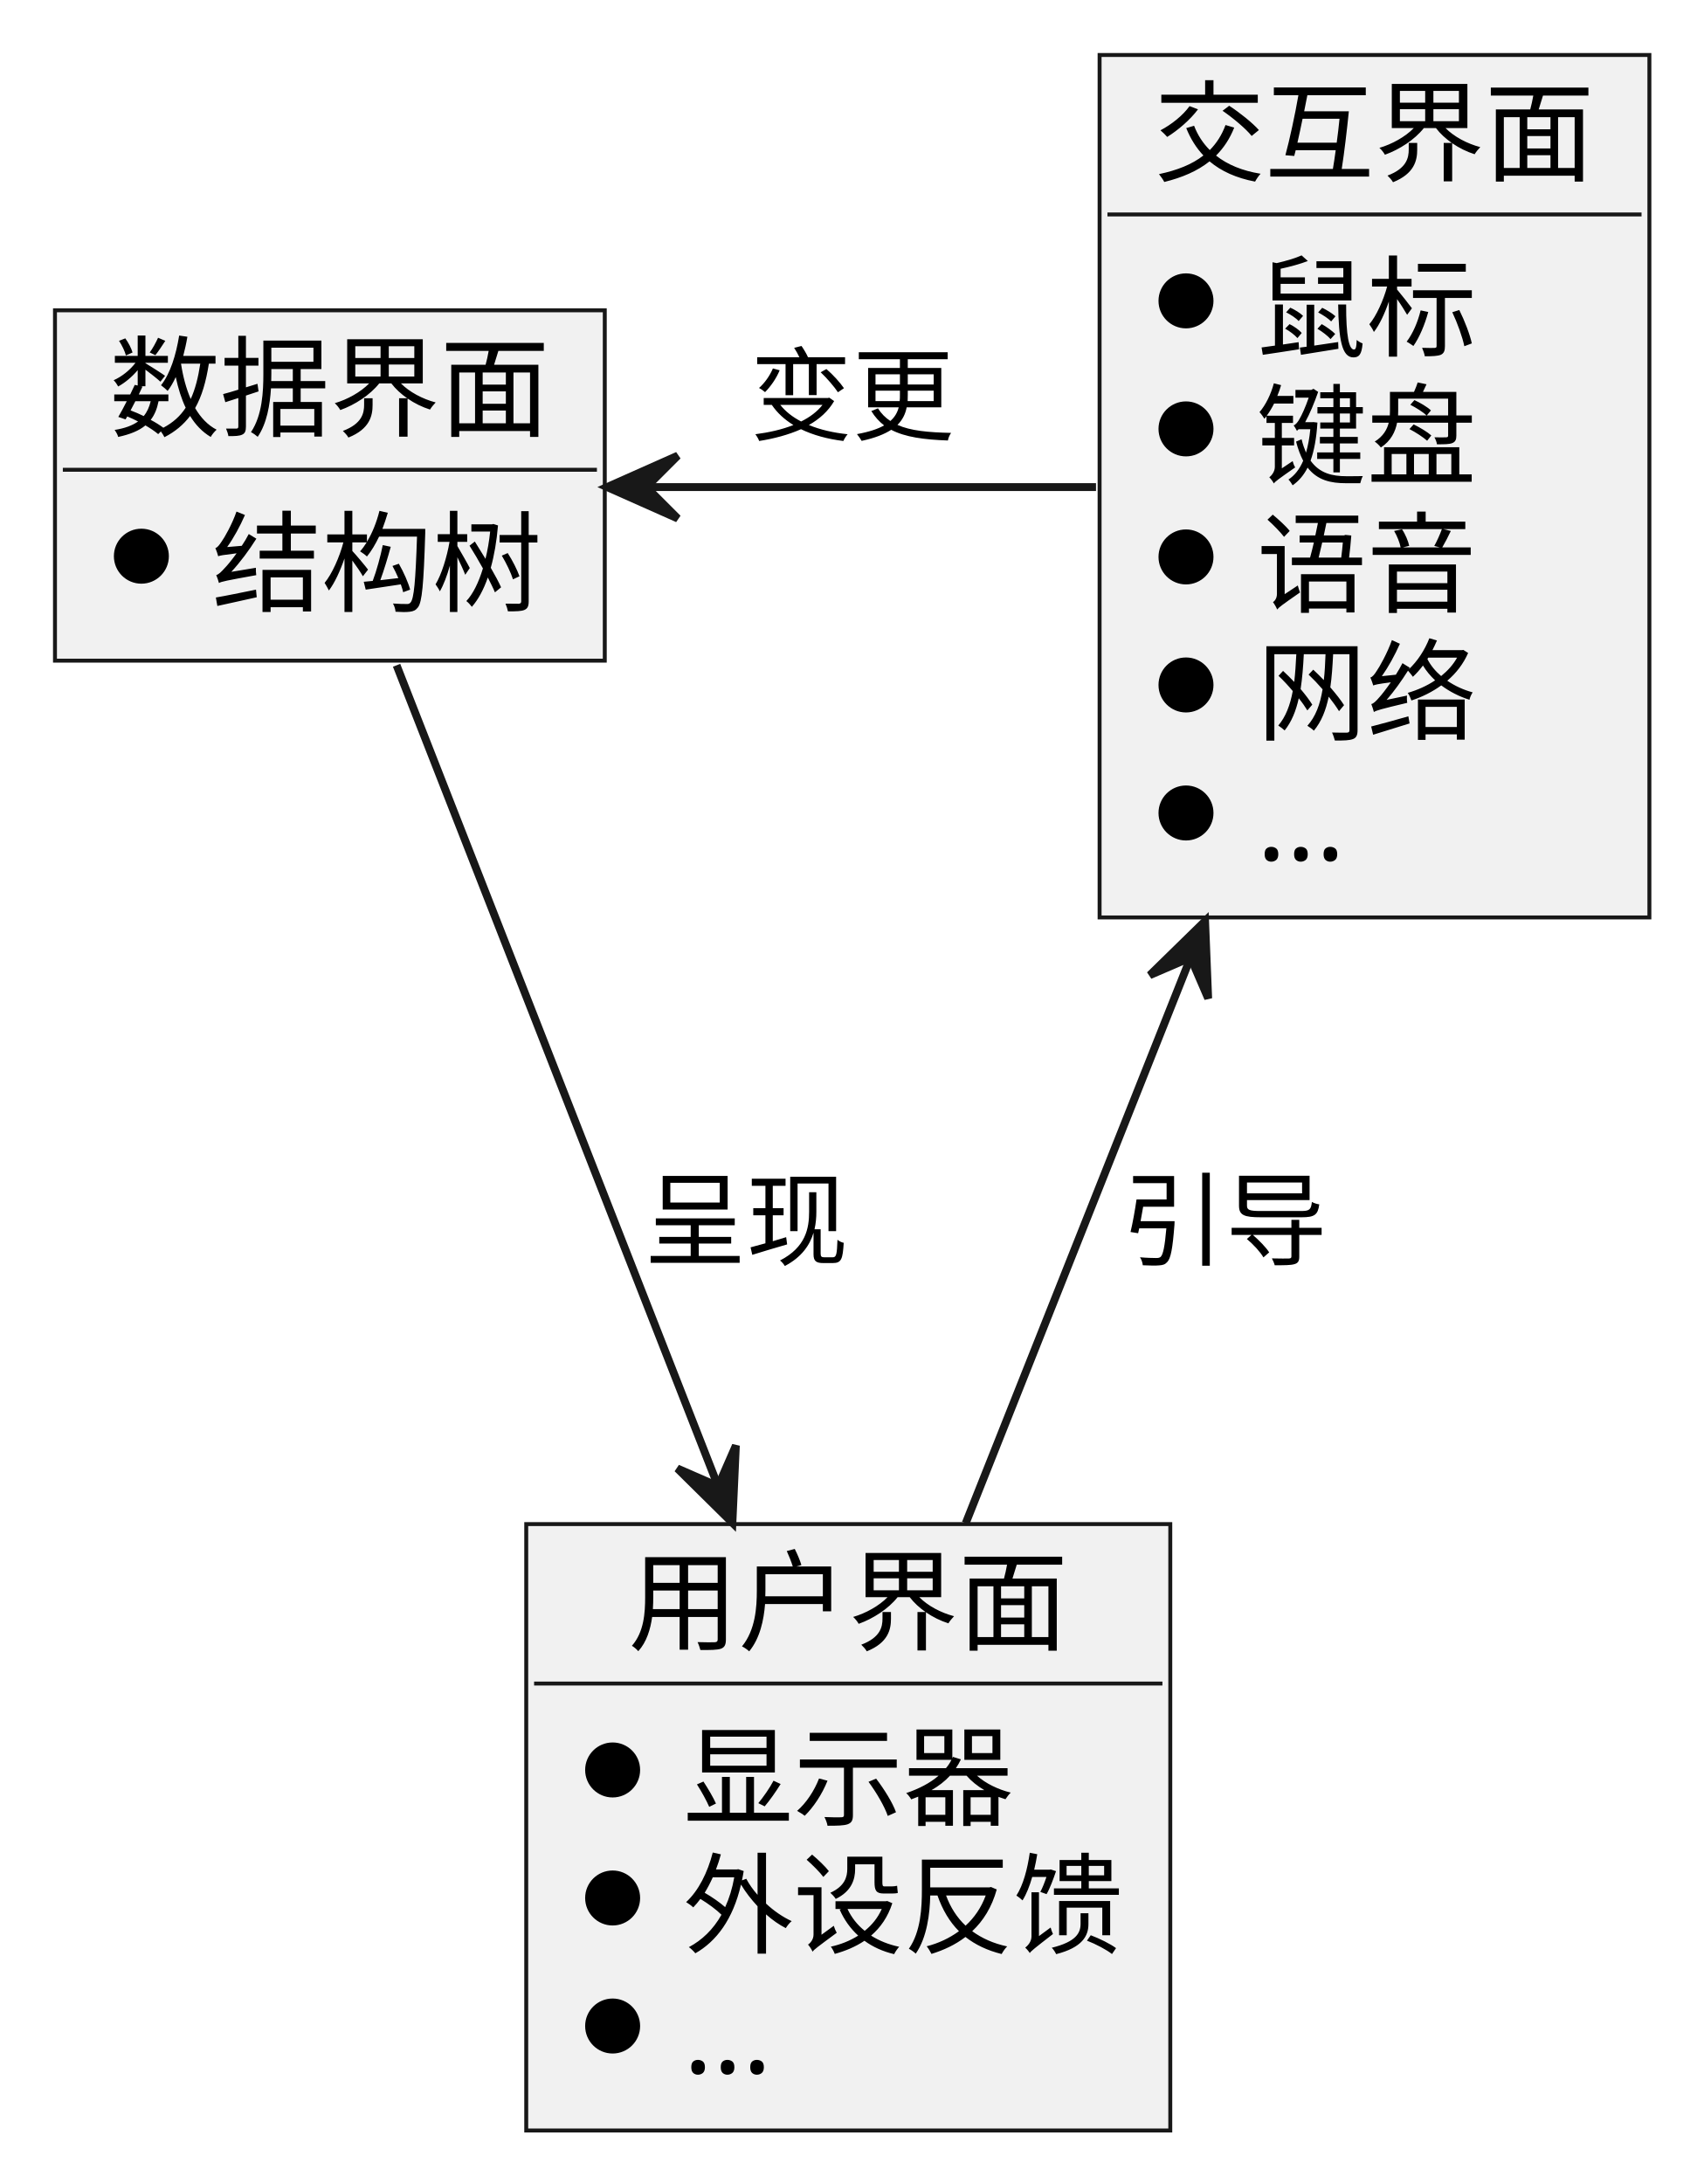
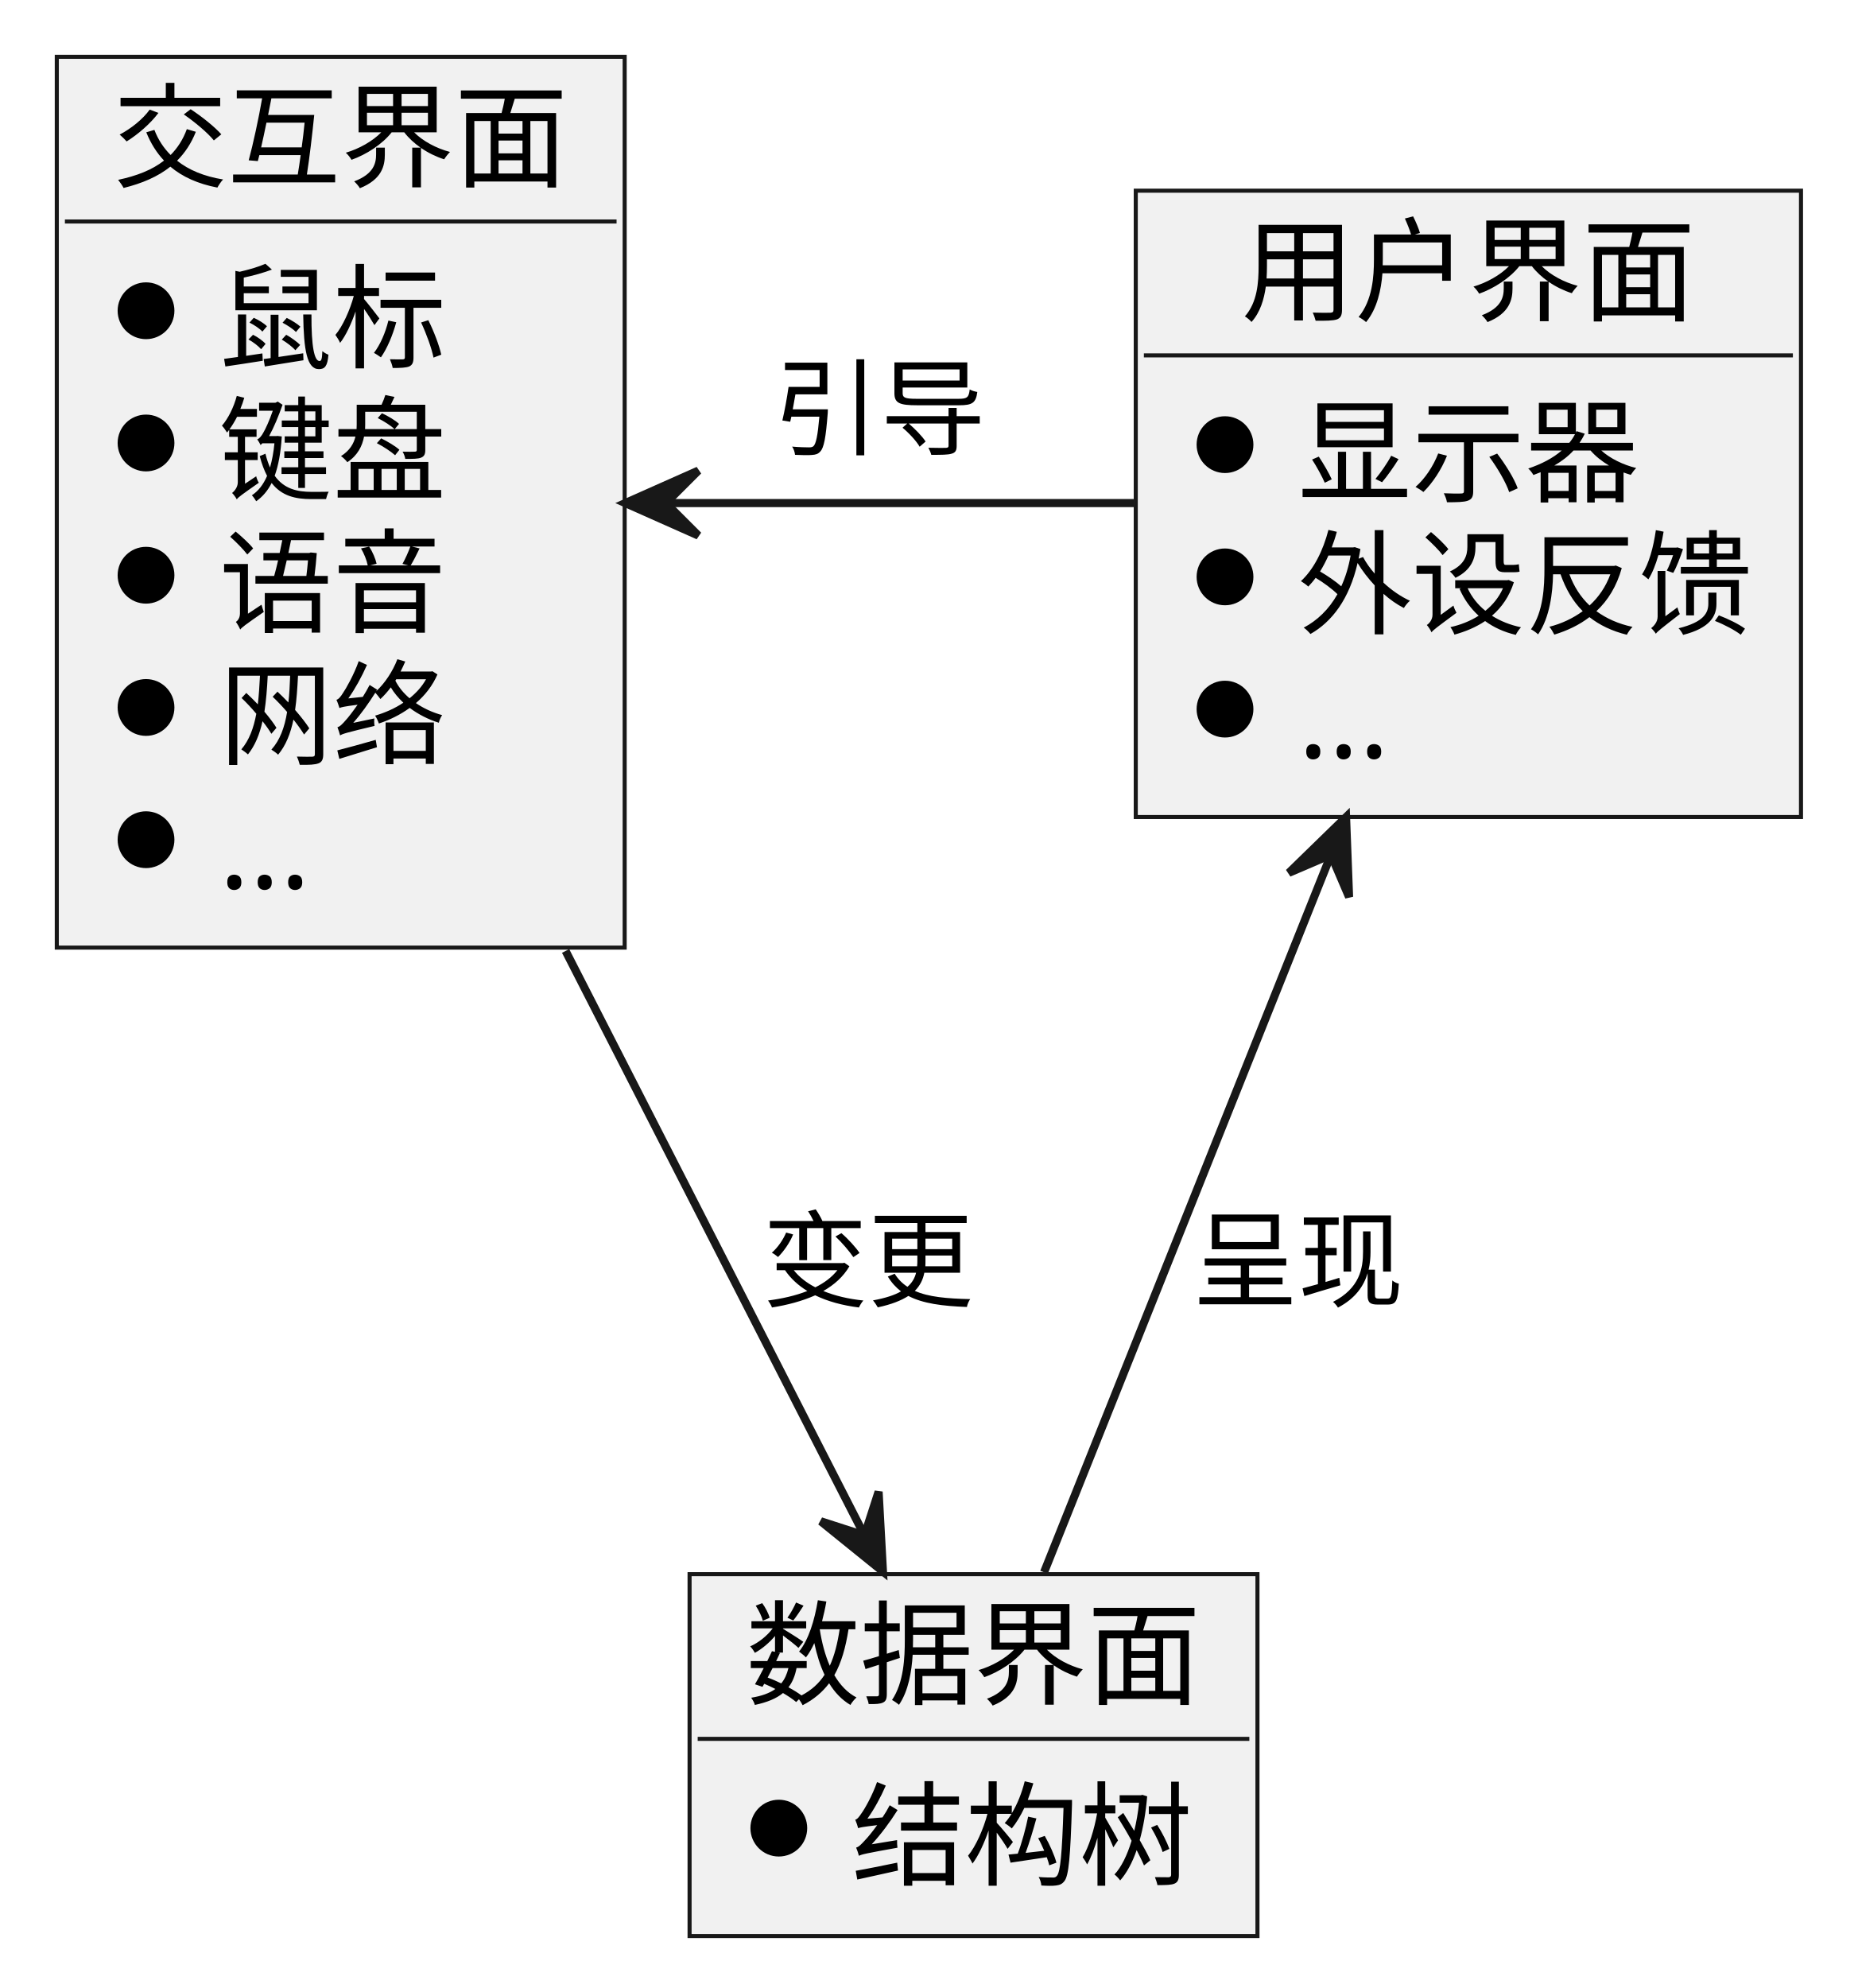
- <svg xmlns="http://www.w3.org/2000/svg" contentStyleType="text/css" height="278px" preserveAspectRatio="none" style="width:216px;height:278px;background:#FFFFFF;" version="1.1" viewBox="0 0 216 278" width="216px" zoomAndPan="magnify">
+ <svg xmlns="http://www.w3.org/2000/svg" contentStyleType="text/css" height="245px" preserveAspectRatio="none" style="width:229px;height:245px;background:#FFFFFF;" version="1.1" viewBox="0 0 229 245" width="229px" zoomAndPan="magnify">
  <defs />
  <g>
    <g id="elem_data_inf">
-       <rect fill="#F1F1F1" height="44.594" style="stroke:#181818;stroke-width:0.5;" width="70" x="7" y="39.5" />
-       <text fill="#000000" font-family="sans-serif" font-size="14" lengthAdjust="spacing" textLength="56" x="14" y="54.495">数据界面</text>
-       <line style="stroke:#181818;stroke-width:0.5;" x1="8" x2="76" y1="59.797" y2="59.797" />
-       <ellipse cx="18" cy="70.797" fill="#000000" rx="3" ry="3" style="stroke:#000000;stroke-width:1.0;" />
-       <text fill="#000000" font-family="sans-serif" font-size="14" lengthAdjust="spacing" textLength="42" x="27" y="76.792">结构树</text>
+       <rect fill="#F1F1F1" height="44.594" style="stroke:#181818;stroke-width:0.5;" width="70" x="85" y="194" />
+       <text fill="#000000" font-family="sans-serif" font-size="14" lengthAdjust="spacing" textLength="56" x="92" y="208.995">数据界面</text>
+       <line style="stroke:#181818;stroke-width:0.5;" x1="86" x2="154" y1="214.297" y2="214.297" />
+       <ellipse cx="96" cy="225.297" fill="#000000" rx="3" ry="3" style="stroke:#000000;stroke-width:1.0;" />
+       <text fill="#000000" font-family="sans-serif" font-size="14" lengthAdjust="spacing" textLength="42" x="105" y="231.292">结构树</text>
    </g>
    <g id="elem_user_inf">
-       <rect fill="#F1F1F1" height="77.188" style="stroke:#181818;stroke-width:0.5;" width="82" x="67" y="194" />
-       <text fill="#000000" font-family="sans-serif" font-size="14" lengthAdjust="spacing" textLength="56" x="80" y="208.995">用户界面</text>
-       <line style="stroke:#181818;stroke-width:0.5;" x1="68" x2="148" y1="214.297" y2="214.297" />
-       <ellipse cx="78" cy="225.297" fill="#000000" rx="3" ry="3" style="stroke:#000000;stroke-width:1.0;" />
-       <text fill="#000000" font-family="sans-serif" font-size="14" lengthAdjust="spacing" textLength="42" x="87" y="231.292">显示器</text>
-       <ellipse cx="78" cy="241.594" fill="#000000" rx="3" ry="3" style="stroke:#000000;stroke-width:1.0;" />
-       <text fill="#000000" font-family="sans-serif" font-size="14" lengthAdjust="spacing" textLength="56" x="87" y="247.589">外设反馈</text>
-       <ellipse cx="78" cy="257.891" fill="#000000" rx="3" ry="3" style="stroke:#000000;stroke-width:1.0;" />
-       <text fill="#000000" font-family="sans-serif" font-size="14" lengthAdjust="spacing" textLength="15" x="87" y="263.886">...</text>
+       <rect fill="#F1F1F1" height="77.188" style="stroke:#181818;stroke-width:0.5;" width="82" x="140" y="23.5" />
+       <text fill="#000000" font-family="sans-serif" font-size="14" lengthAdjust="spacing" textLength="56" x="153" y="38.495">用户界面</text>
+       <line style="stroke:#181818;stroke-width:0.5;" x1="141" x2="221" y1="43.797" y2="43.797" />
+       <ellipse cx="151" cy="54.797" fill="#000000" rx="3" ry="3" style="stroke:#000000;stroke-width:1.0;" />
+       <text fill="#000000" font-family="sans-serif" font-size="14" lengthAdjust="spacing" textLength="42" x="160" y="60.792">显示器</text>
+       <ellipse cx="151" cy="71.094" fill="#000000" rx="3" ry="3" style="stroke:#000000;stroke-width:1.0;" />
+       <text fill="#000000" font-family="sans-serif" font-size="14" lengthAdjust="spacing" textLength="56" x="160" y="77.089">外设反馈</text>
+       <ellipse cx="151" cy="87.391" fill="#000000" rx="3" ry="3" style="stroke:#000000;stroke-width:1.0;" />
+       <text fill="#000000" font-family="sans-serif" font-size="14" lengthAdjust="spacing" textLength="15" x="160" y="93.386">...</text>
    </g>
    <g id="elem_interact_inf">
-       <rect fill="#F1F1F1" height="109.781" style="stroke:#181818;stroke-width:0.5;" width="70" x="140" y="7" />
-       <text fill="#000000" font-family="sans-serif" font-size="14" lengthAdjust="spacing" textLength="56" x="147" y="21.995">交互界面</text>
-       <line style="stroke:#181818;stroke-width:0.5;" x1="141" x2="209" y1="27.297" y2="27.297" />
-       <ellipse cx="151" cy="38.297" fill="#000000" rx="3" ry="3" style="stroke:#000000;stroke-width:1.0;" />
-       <text fill="#000000" font-family="sans-serif" font-size="14" lengthAdjust="spacing" textLength="28" x="160" y="44.292">鼠标</text>
-       <ellipse cx="151" cy="54.594" fill="#000000" rx="3" ry="3" style="stroke:#000000;stroke-width:1.0;" />
-       <text fill="#000000" font-family="sans-serif" font-size="14" lengthAdjust="spacing" textLength="28" x="160" y="60.589">键盘</text>
-       <ellipse cx="151" cy="70.891" fill="#000000" rx="3" ry="3" style="stroke:#000000;stroke-width:1.0;" />
-       <text fill="#000000" font-family="sans-serif" font-size="14" lengthAdjust="spacing" textLength="28" x="160" y="76.886">语音</text>
-       <ellipse cx="151" cy="87.188" fill="#000000" rx="3" ry="3" style="stroke:#000000;stroke-width:1.0;" />
-       <text fill="#000000" font-family="sans-serif" font-size="14" lengthAdjust="spacing" textLength="28" x="160" y="93.183">网络</text>
-       <ellipse cx="151" cy="103.484" fill="#000000" rx="3" ry="3" style="stroke:#000000;stroke-width:1.0;" />
-       <text fill="#000000" font-family="sans-serif" font-size="14" lengthAdjust="spacing" textLength="15" x="160" y="109.48">...</text>
+       <rect fill="#F1F1F1" height="109.781" style="stroke:#181818;stroke-width:0.5;" width="70" x="7" y="7" />
+       <text fill="#000000" font-family="sans-serif" font-size="14" lengthAdjust="spacing" textLength="56" x="14" y="21.995">交互界面</text>
+       <line style="stroke:#181818;stroke-width:0.5;" x1="8" x2="76" y1="27.297" y2="27.297" />
+       <ellipse cx="18" cy="38.297" fill="#000000" rx="3" ry="3" style="stroke:#000000;stroke-width:1.0;" />
+       <text fill="#000000" font-family="sans-serif" font-size="14" lengthAdjust="spacing" textLength="28" x="27" y="44.292">鼠标</text>
+       <ellipse cx="18" cy="54.594" fill="#000000" rx="3" ry="3" style="stroke:#000000;stroke-width:1.0;" />
+       <text fill="#000000" font-family="sans-serif" font-size="14" lengthAdjust="spacing" textLength="28" x="27" y="60.589">键盘</text>
+       <ellipse cx="18" cy="70.891" fill="#000000" rx="3" ry="3" style="stroke:#000000;stroke-width:1.0;" />
+       <text fill="#000000" font-family="sans-serif" font-size="14" lengthAdjust="spacing" textLength="28" x="27" y="76.886">语音</text>
+       <ellipse cx="18" cy="87.188" fill="#000000" rx="3" ry="3" style="stroke:#000000;stroke-width:1.0;" />
+       <text fill="#000000" font-family="sans-serif" font-size="14" lengthAdjust="spacing" textLength="28" x="27" y="93.183">网络</text>
+       <ellipse cx="18" cy="103.484" fill="#000000" rx="3" ry="3" style="stroke:#000000;stroke-width:1.0;" />
+       <text fill="#000000" font-family="sans-serif" font-size="14" lengthAdjust="spacing" textLength="15" x="27" y="109.48">...</text>
    </g>
    <g id="link_interact_inf_user_inf">
-       <path codeLine="17" d="M151.549,121.977 C142.051,145.864 131.365,172.739 122.955,193.888 " fill="none" id="interact_inf-backto-user_inf" style="stroke:#181818;stroke-width:1.0;" />
-       <polygon fill="#181818" points="153.432,117.242,146.391,124.128,151.585,121.888,153.825,127.083,153.432,117.242" style="stroke:#181818;stroke-width:1.0;" />
-       <text fill="#000000" font-family="sans-serif" font-size="13" lengthAdjust="spacing" textLength="26" x="143" y="160.067">引导</text>
+       <path codeLine="19" d="M82.087,62 C100.179,62 121.532,62 139.76,62 " fill="none" id="interact_inf-backto-user_inf" style="stroke:#181818;stroke-width:1.0;" />
+       <polygon fill="#181818" points="77.076,62,86.076,66,82.076,62,86.076,58,77.076,62" style="stroke:#181818;stroke-width:1.0;" />
+       <text fill="#000000" font-family="sans-serif" font-size="13" lengthAdjust="spacing" textLength="26" x="95.5" y="55.067">引导</text>
    </g>
-     <g id="link_data_inf_user_inf">
-       <path codeLine="18" d="M50.493,84.683 C60.78,110.946 78.346,155.791 91.363,189.025 " fill="none" id="data_inf-to-user_inf" style="stroke:#181818;stroke-width:1.0;" />
-       <polygon fill="#181818" points="93.249,193.841,93.691,184.002,91.426,189.185,86.242,186.92,93.249,193.841" style="stroke:#181818;stroke-width:1.0;" />
-       <text fill="#000000" font-family="sans-serif" font-size="13" lengthAdjust="spacing" textLength="26" x="82" y="160.067">呈现</text>
+     <g id="link_interact_inf_data_inf">
+       <path codeLine="20" d="M69.719,117.195 C82.205,141.606 96.379,169.317 106.488,189.081 " fill="none" id="interact_inf-to-data_inf" style="stroke:#181818;stroke-width:1.0;" />
+       <polygon fill="#181818" points="108.837,193.676,108.3,183.842,106.56,189.224,101.178,187.484,108.837,193.676" style="stroke:#181818;stroke-width:1.0;" />
+       <text fill="#000000" font-family="sans-serif" font-size="13" lengthAdjust="spacing" textLength="26" x="94" y="160.067">变更</text>
    </g>
-     <g id="link_data_inf_interact_inf">
-       <path codeLine="19" d="M82.347,62 C100.58,62 121.933,62 139.543,62 " fill="none" id="data_inf-backto-interact_inf" style="stroke:#181818;stroke-width:1.0;" />
-       <polygon fill="#181818" points="77.292,62,86.292,66,82.292,62,86.292,58,77.292,62" style="stroke:#181818;stroke-width:1.0;" />
-       <text fill="#000000" font-family="sans-serif" font-size="13" lengthAdjust="spacing" textLength="26" x="95.5" y="55.067">变更</text>
+     <g id="link_user_inf_data_inf">
+       <path codeLine="21" d="M163.964,105.589 C152.495,134.263 137.847,170.882 128.693,193.767 " fill="none" id="user_inf-backto-data_inf" style="stroke:#181818;stroke-width:1.0;" />
+       <polygon fill="#181818" points="165.921,100.697,158.865,107.568,164.064,105.339,166.292,110.539,165.921,100.697" style="stroke:#181818;stroke-width:1.0;" />
+       <text fill="#000000" font-family="sans-serif" font-size="13" lengthAdjust="spacing" textLength="26" x="147" y="160.067">呈现</text>
    </g>
  </g>
</svg>
